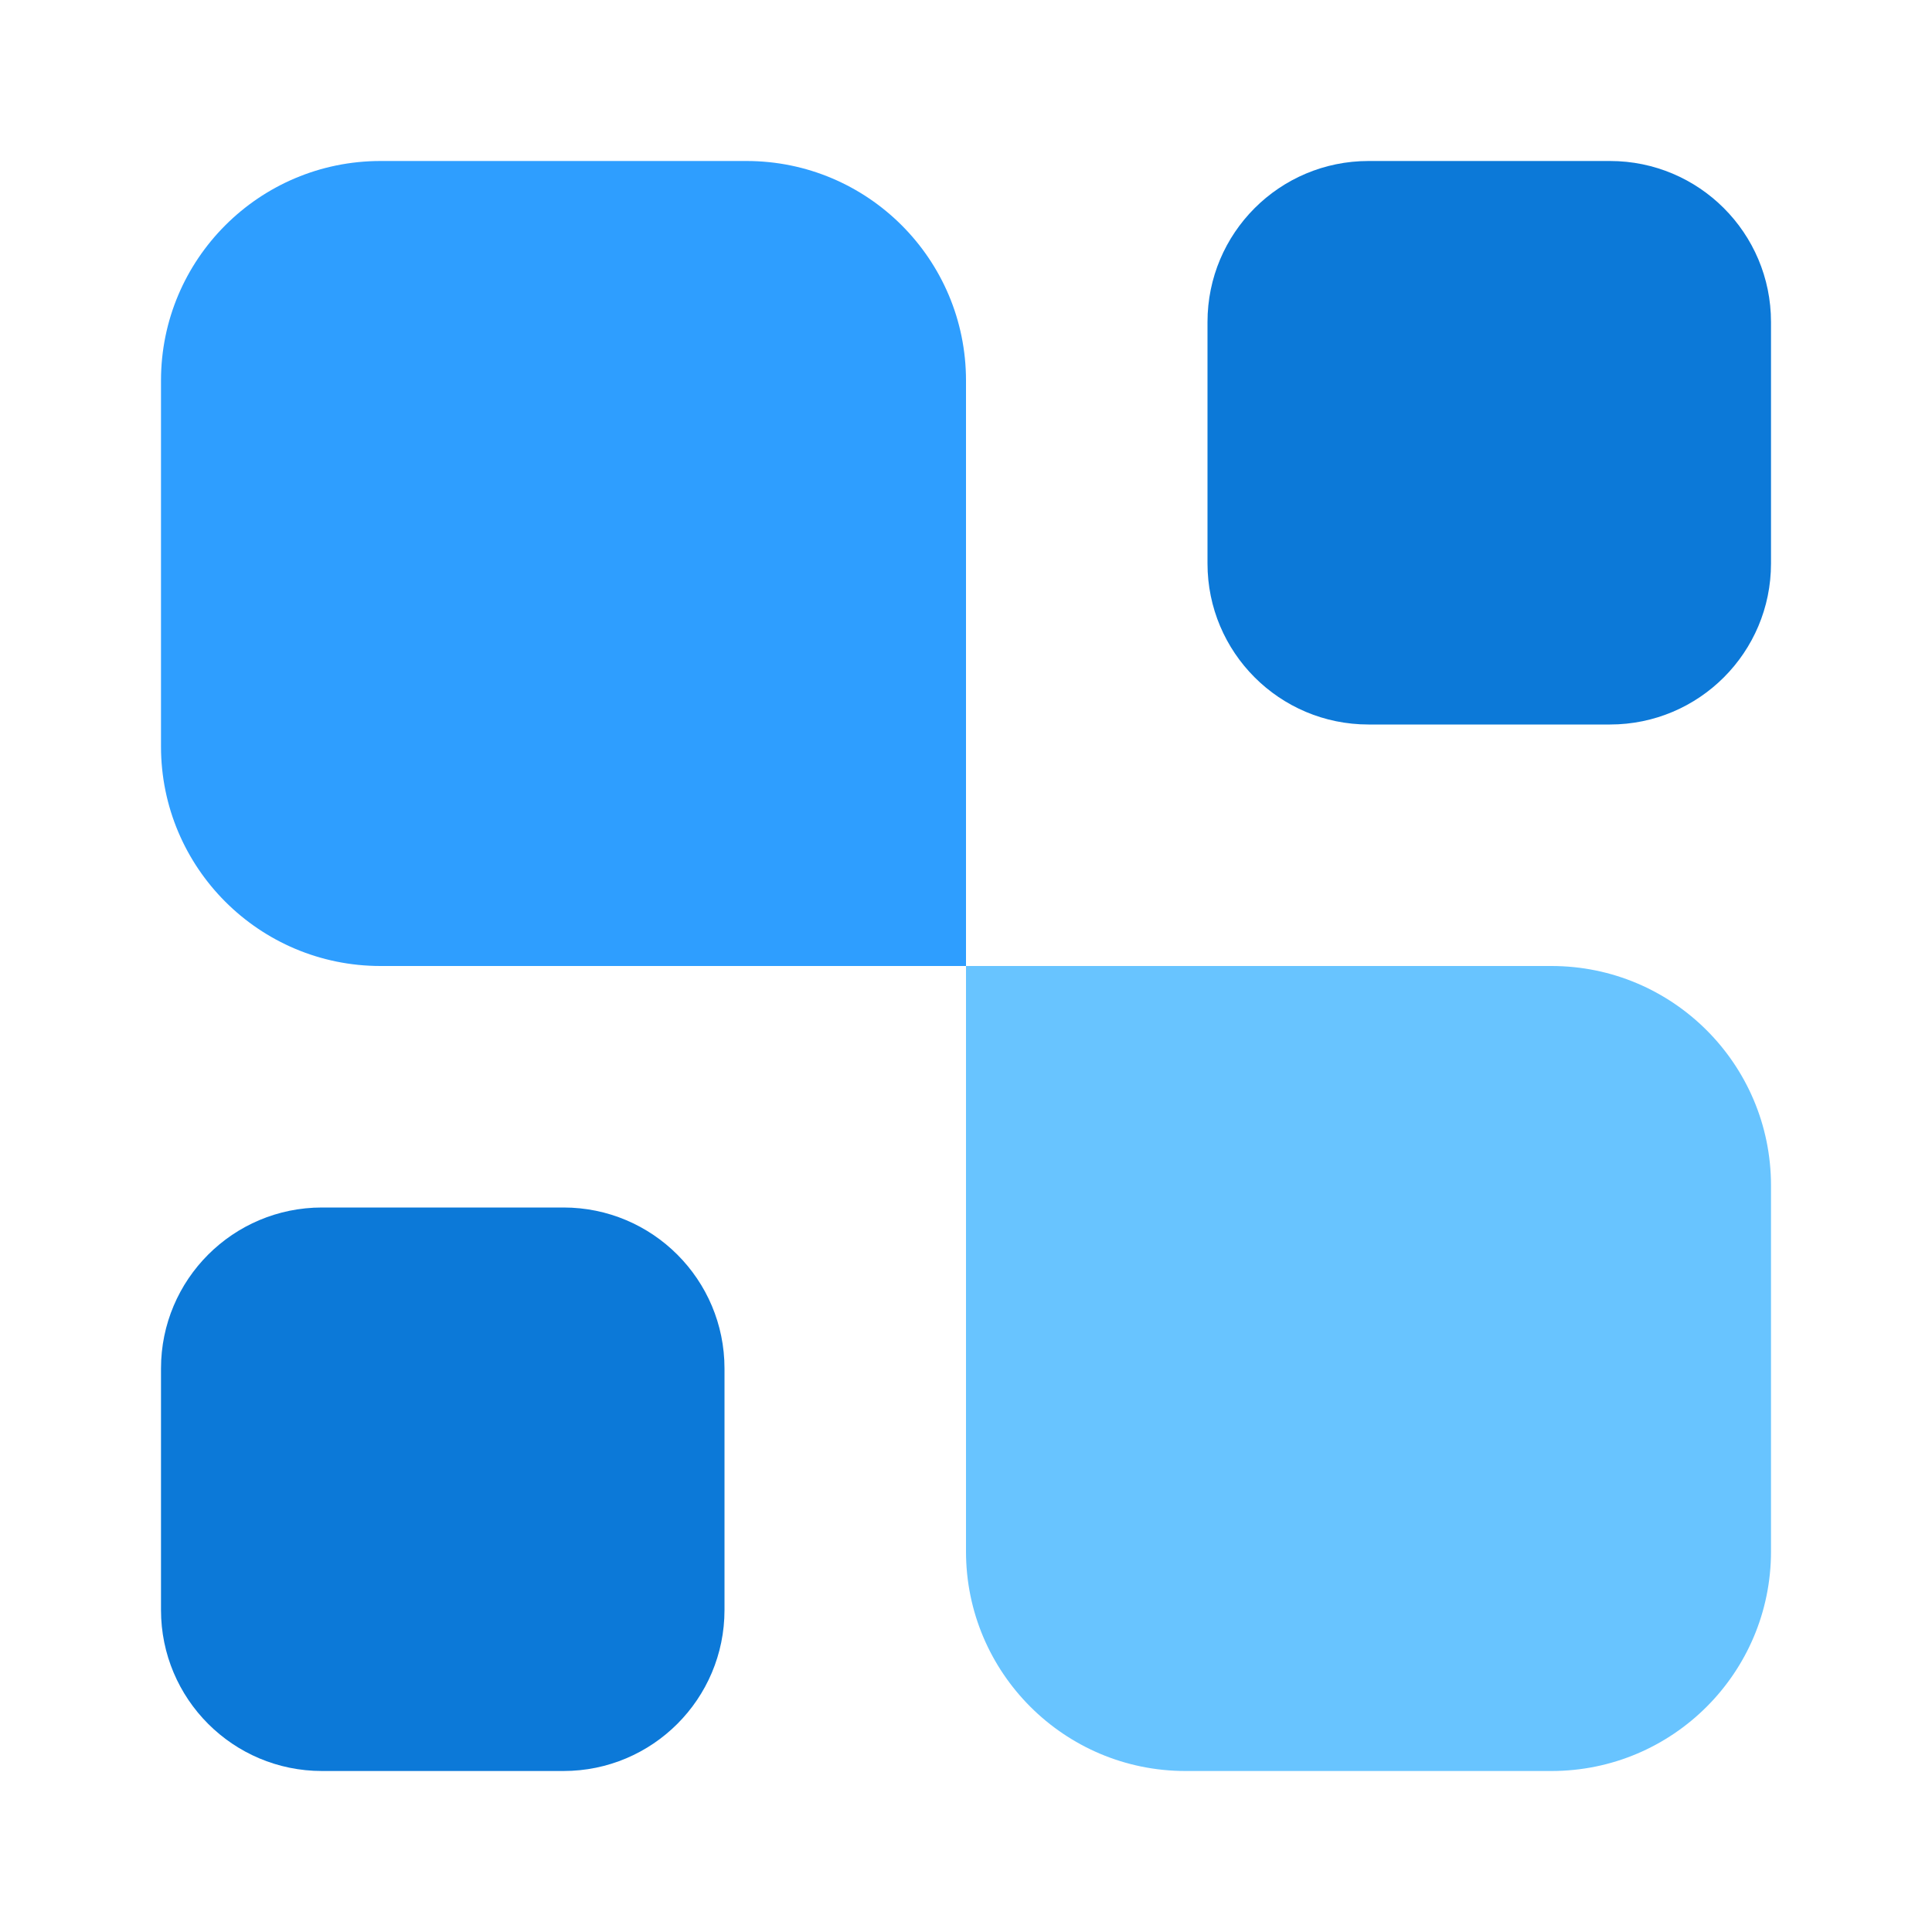
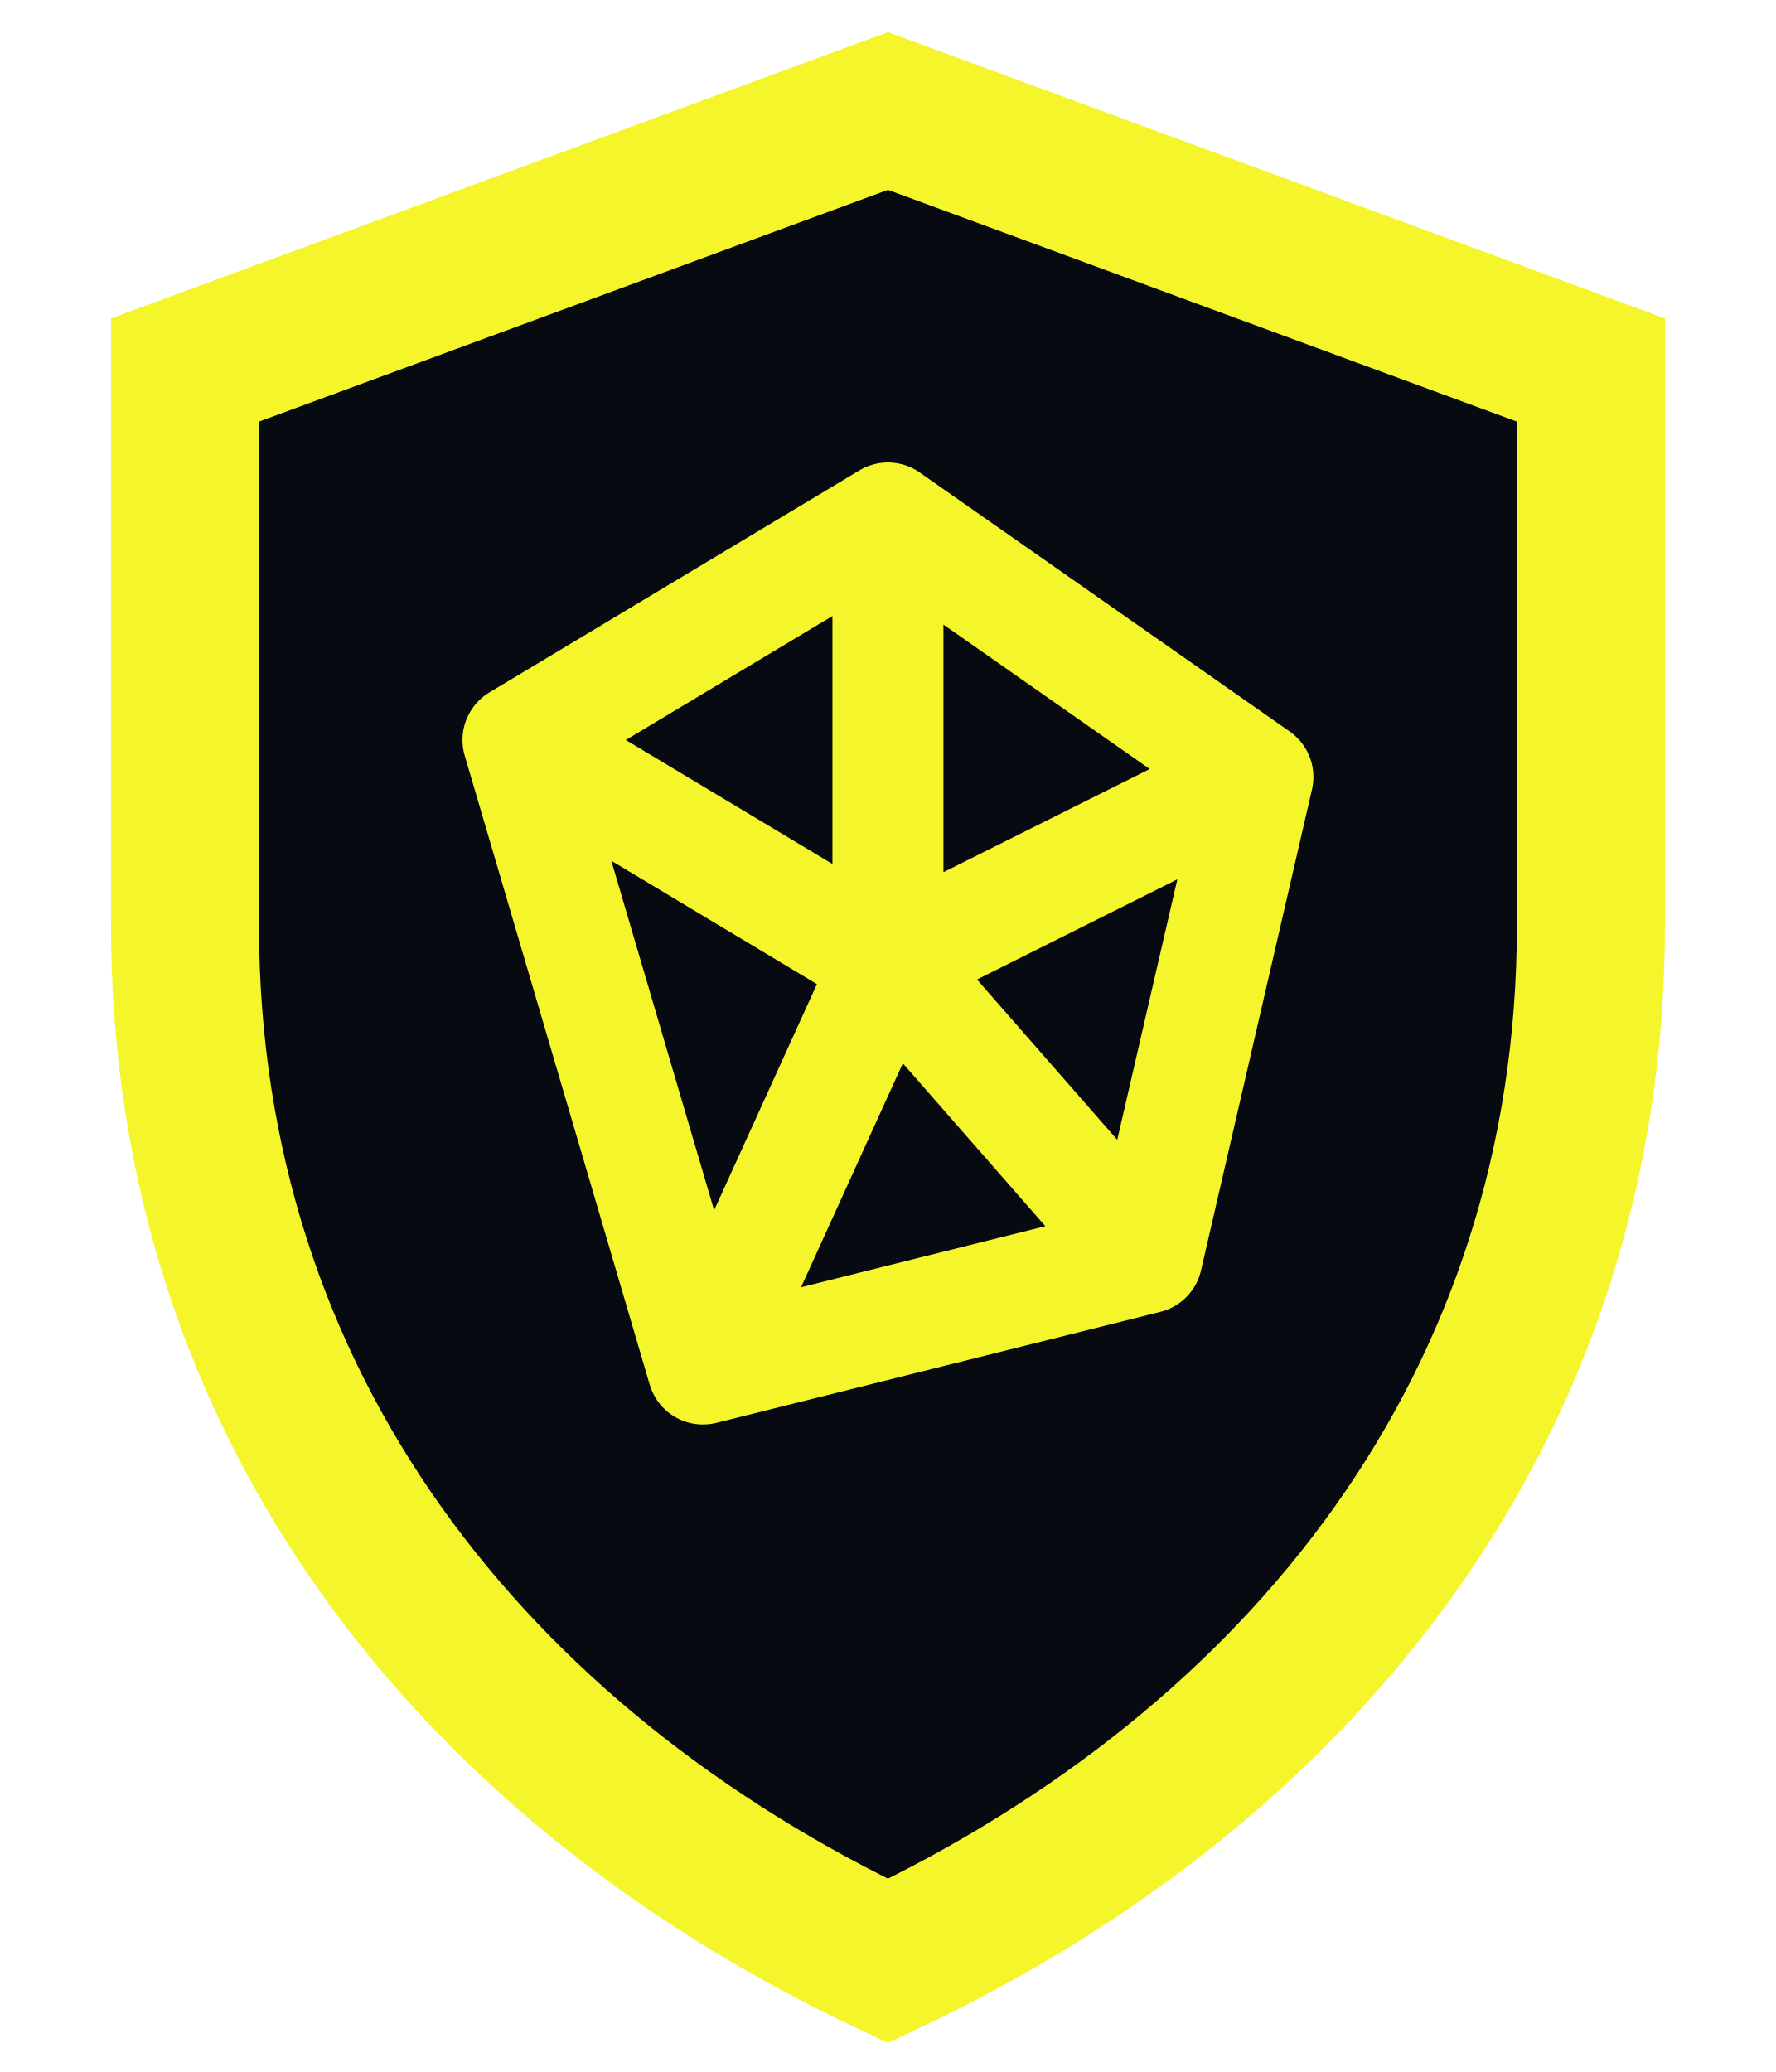
- <svg xmlns="http://www.w3.org/2000/svg" width="24" height="24" viewBox="0 0 24 24" fill="none">
-   <path d="M22 19.273C22 20.779 20.779 22 19.273 22H14.727C13.221 22 12 20.779 12 19.273V12H19.273C20.779 12 22 13.221 22 14.727V19.273Z" fill="#68C4FF" />
-   <path d="M20 2C21.105 2 22 2.895 22 4V7C22 8.105 21.105 9 20 9H17C15.895 9 15 8.105 15 7V4C15 2.895 15.895 2 17 2H20Z" fill="#0C79D8" />
-   <path d="M7 15C8.105 15 9 15.895 9 17V20C9 21.105 8.105 22 7 22H4C2.895 22 2 21.105 2 20V17C2 15.895 2.895 15 4 15H7Z" fill="#0C79D8" />
-   <path d="M12 12H4.727C3.221 12 2 10.779 2 9.273V4.727C2 3.221 3.221 2 4.727 2H9.273C10.779 2 12 3.221 12 4.727V12Z" fill="#2E9EFF" />
+ <svg xmlns="http://www.w3.org/2000/svg" viewBox="0 0 48 56">
+   <defs>
+     <linearGradient id="g" x1="5" y1="4" x2="43" y2="52">
+       <stop stop-color="#F4F52A" />
+       <stop offset="1" stop-color="#78D640" />
+     </linearGradient>
+   </defs>
+   <path d="M24 3 43 10v15c0 13-7.8 22.7-19 28C12.8 47.7 5 38 5 25V10L24 3Z" fill="#080a12" stroke="url(#g)" stroke-width="4" />
+   <path d="m14 20 10-6 10 7-3 13-12 3-5-17Zm10-6v12m-10-6 10 6 10-5M24 26l-5 11m5-11 7 8" fill="none" stroke="url(#g)" stroke-width="3" stroke-linecap="round" stroke-linejoin="round" />
</svg>
